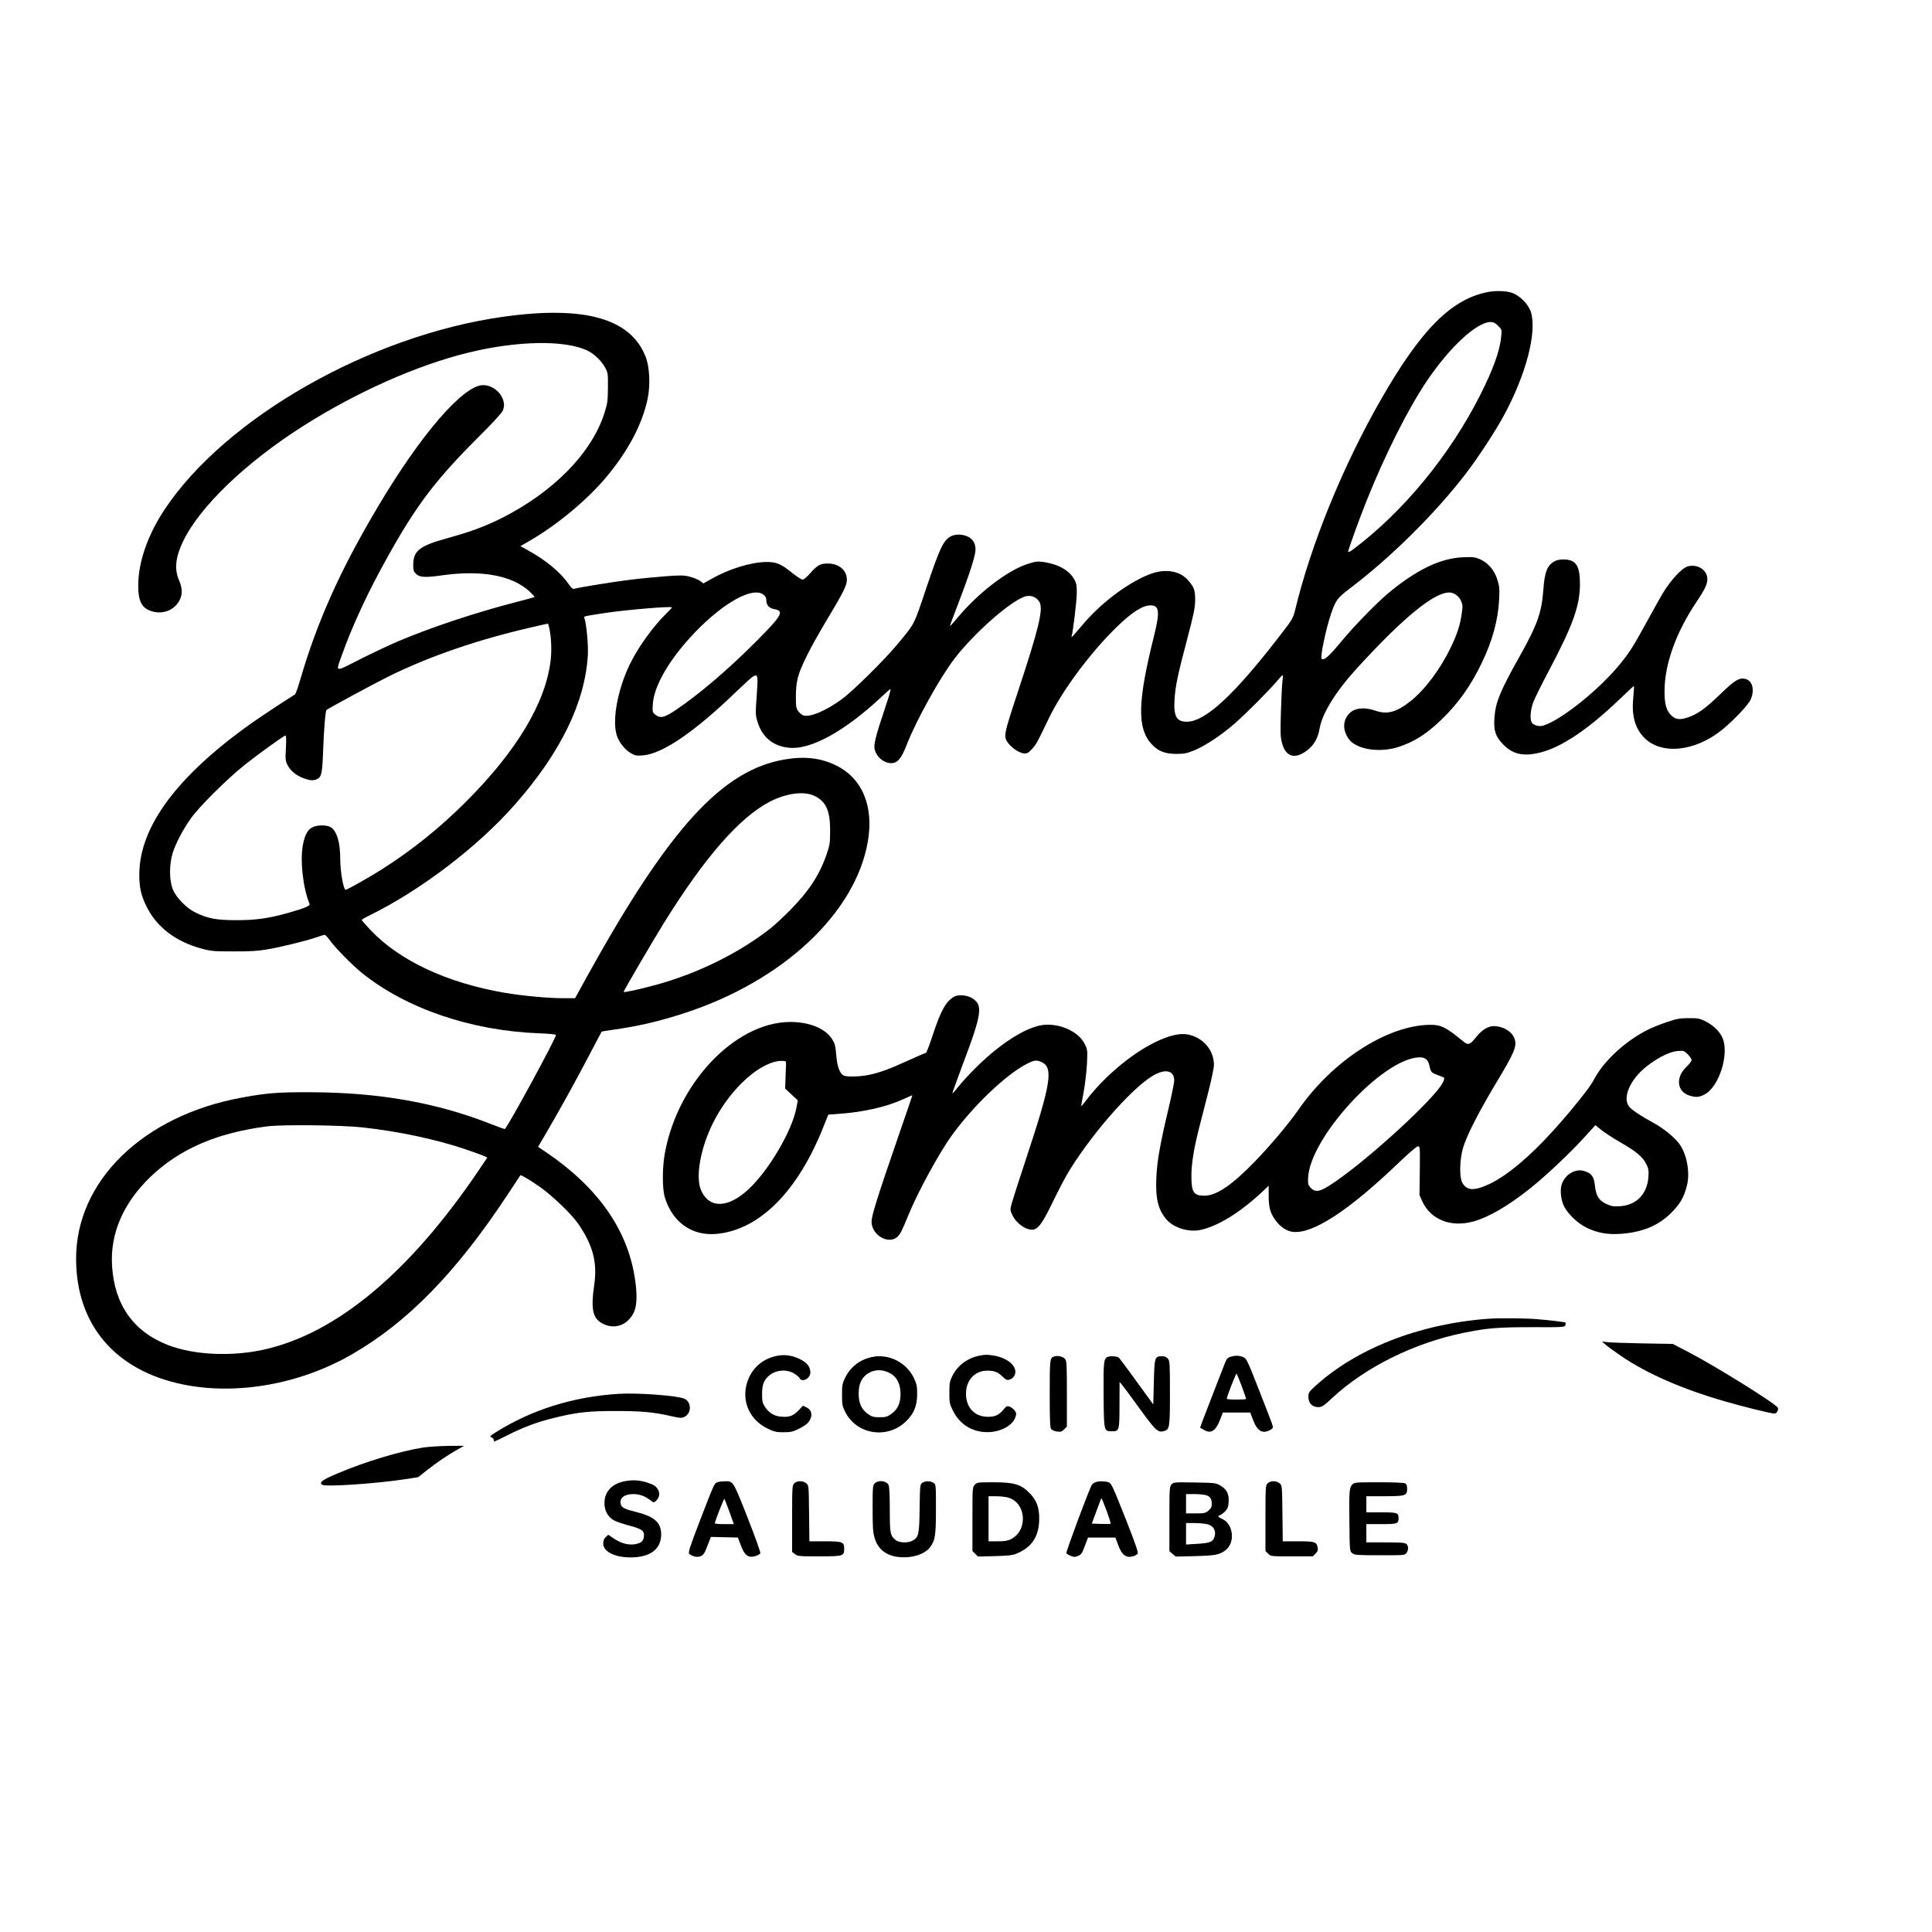
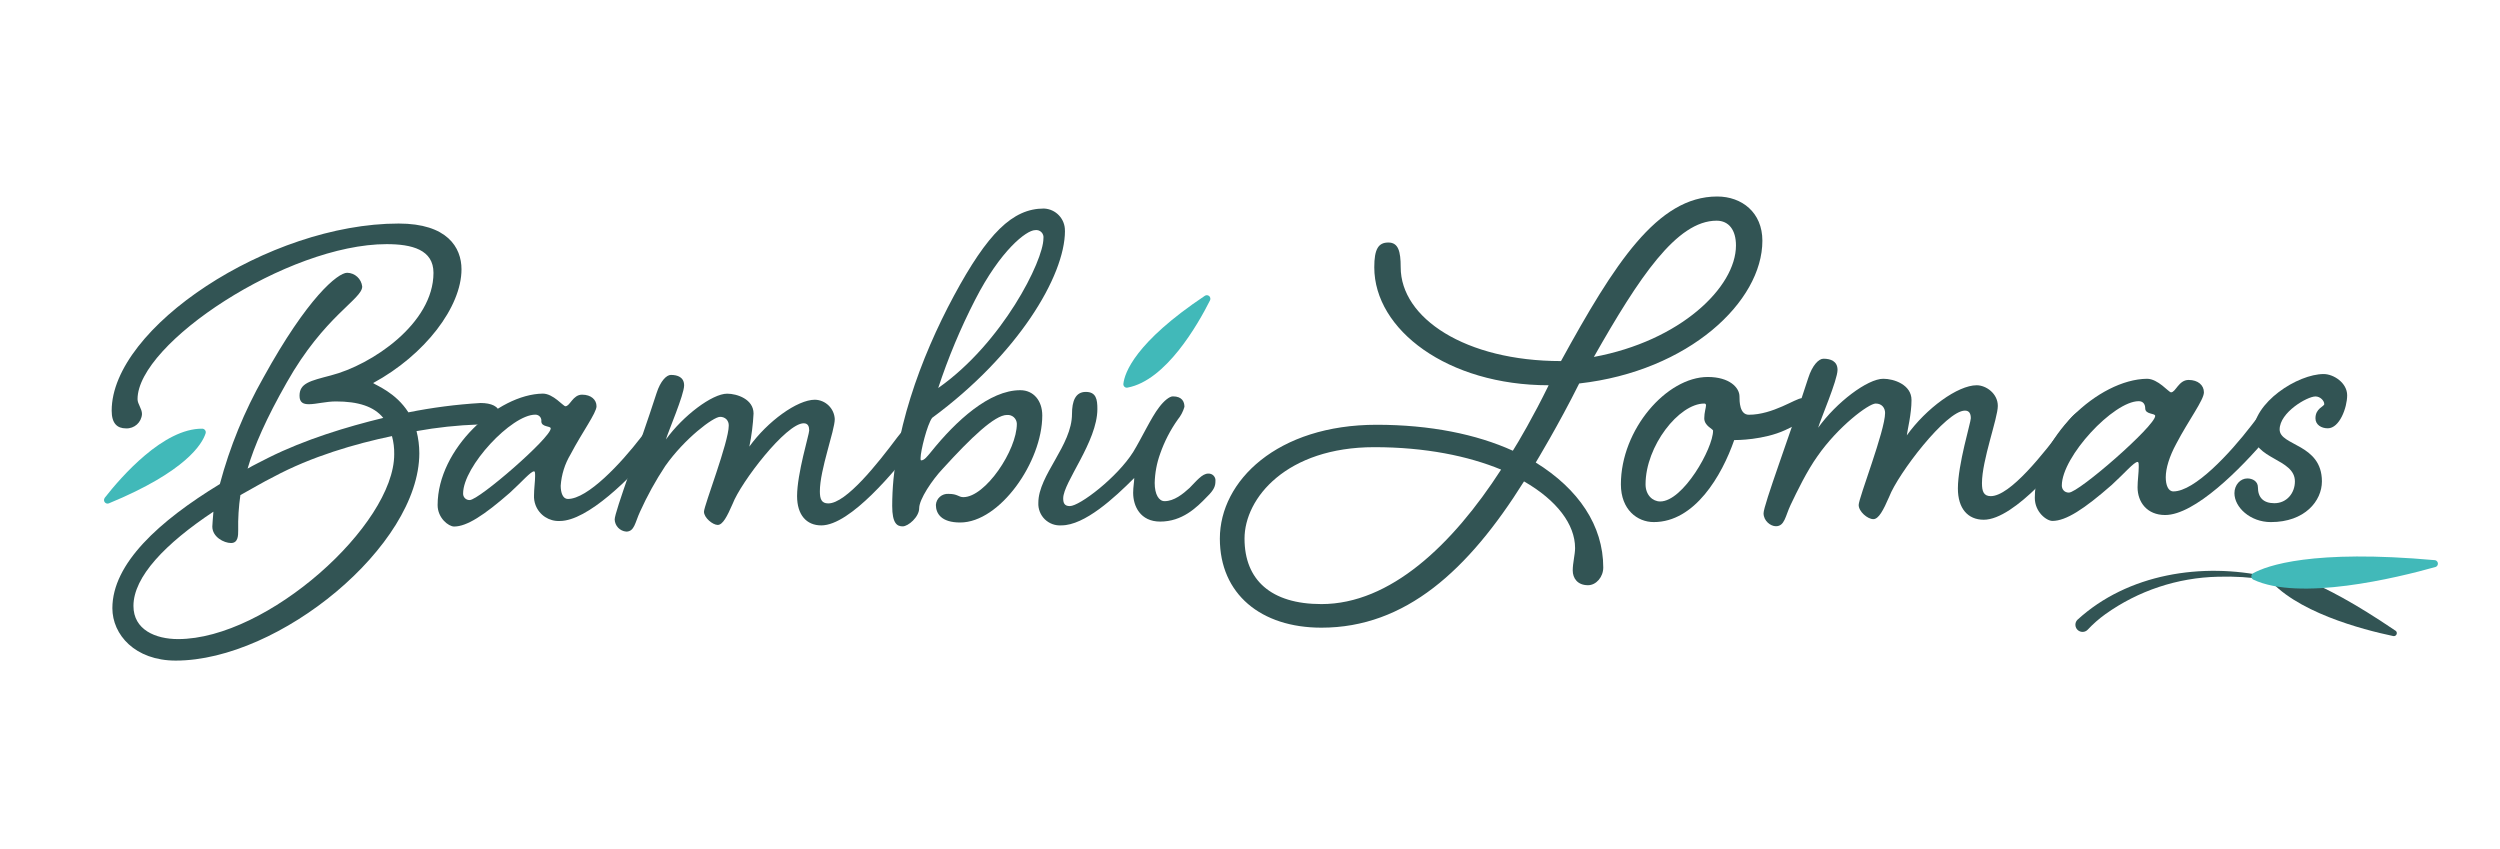
- <svg xmlns="http://www.w3.org/2000/svg" version="1.0" width="1800pt" height="1800pt" viewBox="0 0 1800 1800" preserveAspectRatio="xMidYMid meet">
-   <g transform="translate(0,1800) scale(0.1,-0.1)" fill="#000000" stroke="none">
-     <path d="M13861 15279 c-339 -66 -621 -349 -992 -996 -357 -622 -656 -1355 -804 -1972 -17 -70 -26 -85 -138 -230 -425 -552 -696 -804 -868 -805 -98 -1 -126 50 -116 209 9 130 29 225 115 550 66 251 76 301 77 375 0 93 -10 121 -68 186 -71 82 -200 106 -330 63 -196 -66 -464 -261 -639 -466 -108 -127 -121 -141 -114 -121 13 42 46 317 48 396 1 72 -2 94 -20 128 -44 86 -145 145 -283 167 -61 9 -74 8 -151 -16 -188 -59 -460 -267 -655 -500 -40 -48 -73 -84 -73 -80 0 5 35 100 79 213 94 244 150 417 158 480 8 66 -18 117 -71 141 -54 25 -122 24 -163 -1 -66 -40 -98 -110 -218 -464 -124 -370 -107 -337 -276 -541 -116 -141 -418 -439 -517 -510 -147 -107 -290 -168 -355 -151 -14 3 -36 21 -49 39 -21 29 -23 43 -23 137 0 70 6 129 19 178 24 97 118 283 261 522 162 270 195 335 195 389 0 89 -74 151 -179 151 -68 0 -98 -17 -162 -90 -30 -35 -60 -60 -72 -60 -10 0 -53 28 -96 62 -105 85 -148 103 -241 102 -142 -1 -350 -65 -511 -157 l-76 -43 -29 23 c-17 12 -59 30 -94 39 -58 15 -82 16 -230 5 -91 -7 -237 -21 -325 -32 -149 -18 -489 -73 -527 -85 -11 -3 -26 9 -49 43 -76 110 -211 223 -382 317 l-68 38 73 42 c265 152 545 384 730 605 204 245 334 493 383 731 25 124 17 291 -19 384 -138 359 -569 481 -1326 375 -1238 -173 -2583 -937 -3154 -1792 -158 -238 -247 -490 -248 -707 -1 -154 33 -218 129 -246 100 -29 200 9 250 93 35 60 35 117 0 200 -44 102 -32 210 38 358 154 323 586 738 1126 1080 494 313 1056 563 1530 679 463 114 915 120 1119 16 61 -31 128 -97 158 -155 26 -47 27 -57 26 -185 -1 -117 -4 -147 -28 -224 -115 -380 -479 -753 -976 -1000 -151 -74 -275 -120 -495 -181 -258 -71 -315 -117 -315 -250 0 -45 4 -60 23 -79 36 -36 86 -39 247 -16 366 51 651 -1 812 -149 29 -27 51 -51 48 -53 -3 -3 -79 -24 -170 -47 -380 -98 -797 -237 -1101 -366 -74 -31 -232 -106 -352 -166 -250 -126 -232 -132 -165 56 80 224 204 497 342 755 315 585 496 831 921 1255 127 126 218 225 229 248 47 102 -56 237 -182 239 -183 2 -582 -459 -984 -1138 -352 -593 -564 -1068 -723 -1614 -20 -68 -41 -128 -48 -131 -43 -25 -320 -207 -404 -267 -689 -489 -1041 -960 -1045 -1402 -2 -123 16 -202 67 -305 95 -193 271 -327 513 -393 89 -24 113 -26 297 -26 148 -1 229 4 310 18 120 19 375 82 469 115 33 12 64 21 71 21 6 0 27 -21 45 -47 49 -69 212 -235 300 -306 412 -333 1018 -540 1652 -564 87 -3 158 -10 158 -15 0 -31 -428 -820 -476 -877 -2 -2 -61 19 -131 47 -509 200 -1044 294 -1683 296 -300 1 -401 -7 -636 -50 -920 -167 -1547 -777 -1545 -1504 1 -613 366 -1041 998 -1169 499 -102 1090 3 1570 280 521 300 971 761 1449 1484 65 99 120 182 122 185 5 7 86 -41 186 -111 117 -83 290 -250 354 -342 137 -200 179 -360 148 -570 -32 -217 -15 -306 70 -354 115 -66 243 -22 300 102 29 61 32 168 9 315 -68 452 -343 844 -817 1168 l-85 57 82 140 c124 212 270 476 395 715 62 118 114 216 115 218 2 2 49 10 106 18 227 31 438 80 669 156 915 299 1589 930 1705 1595 58 331 -51 592 -296 712 -144 70 -291 87 -480 55 -581 -100 -1073 -639 -1834 -2011 l-117 -213 -113 0 c-136 0 -378 22 -540 50 -539 92 -982 299 -1253 585 -45 48 -82 90 -82 94 0 3 30 22 68 40 481 236 1013 641 1361 1037 426 484 653 952 678 1394 5 95 -14 294 -33 344 -6 15 -4 15 201 46 201 30 615 64 615 51 0 -4 -25 -31 -56 -61 -124 -122 -264 -318 -339 -475 -111 -233 -162 -511 -120 -652 19 -65 74 -136 131 -169 40 -24 53 -26 112 -22 183 13 487 221 882 604 69 66 136 127 149 133 42 23 45 6 31 -182 -12 -168 -12 -178 8 -243 44 -144 146 -227 296 -241 202 -19 517 155 856 472 36 33 73 67 82 74 12 9 0 -37 -43 -166 -94 -280 -112 -355 -99 -400 22 -71 86 -123 154 -123 57 0 94 43 141 165 91 234 313 634 451 813 198 255 557 564 673 579 48 7 95 -17 117 -59 34 -67 -8 -244 -196 -813 -143 -434 -144 -437 -94 -502 36 -47 110 -93 150 -93 26 0 40 9 71 44 40 45 45 54 156 286 125 260 395 621 638 855 139 134 236 195 308 195 83 0 89 -58 32 -288 -153 -612 -158 -857 -21 -1006 59 -64 125 -90 230 -90 73 0 96 5 164 32 104 43 247 137 377 249 103 89 327 314 404 406 21 26 42 47 45 47 3 0 3 -26 -2 -57 -4 -32 -10 -160 -14 -285 -6 -200 -5 -236 11 -293 35 -131 127 -153 242 -59 59 48 93 111 108 199 24 139 151 344 344 555 431 473 720 710 864 710 42 0 89 -33 108 -76 17 -37 18 -51 8 -119 -15 -108 -42 -192 -104 -320 -96 -200 -243 -395 -374 -498 -133 -104 -215 -126 -328 -88 -117 40 -214 22 -260 -48 -43 -63 -39 -139 10 -212 67 -100 287 -137 467 -78 145 47 263 122 399 254 158 152 274 316 377 530 99 206 152 400 161 591 5 95 3 122 -16 182 -26 88 -87 159 -163 192 -46 20 -64 22 -158 18 -203 -9 -412 -106 -665 -309 -118 -94 -333 -313 -473 -481 -113 -137 -158 -175 -179 -155 -15 15 41 281 88 418 44 129 59 148 181 241 378 286 793 698 1073 1063 113 147 274 392 354 540 207 380 311 775 255 965 -22 75 -109 162 -184 184 -57 17 -148 19 -219 5z m96 -314 c36 -36 36 -36 29 -103 -11 -127 -74 -301 -191 -534 -285 -568 -727 -1104 -1197 -1453 -21 -15 -38 -22 -38 -16 0 17 105 309 170 470 172 431 383 851 560 1116 214 319 468 555 599 555 25 0 42 -9 68 -35z m-6843 -2506 c19 -15 26 -30 26 -55 0 -42 27 -71 74 -79 96 -18 73 -58 -174 -306 -255 -256 -525 -486 -738 -630 -114 -77 -149 -85 -197 -47 -26 21 -27 24 -23 97 11 175 160 428 398 675 267 276 535 423 634 345z m-2001 -291 c22 -87 29 -214 18 -314 -45 -398 -314 -848 -790 -1324 -245 -244 -495 -446 -781 -628 -118 -75 -325 -192 -340 -192 -20 0 -50 171 -50 285 0 157 -32 264 -89 298 -37 22 -122 22 -167 1 -45 -21 -72 -67 -90 -156 -31 -143 -2 -411 60 -559 8 -18 -43 -40 -199 -84 -177 -51 -307 -69 -485 -68 -182 0 -263 15 -377 70 -84 40 -184 142 -213 218 -34 85 -34 229 -2 335 29 93 95 218 170 325 78 110 339 369 502 499 123 98 356 266 380 274 6 2 8 -40 4 -115 -6 -107 -5 -122 14 -159 28 -55 79 -98 147 -123 63 -24 93 -26 128 -10 43 20 50 51 58 279 7 189 21 355 31 365 16 15 442 245 583 315 383 188 825 340 1325 455 80 19 148 34 151 34 4 1 9 -9 12 -21z m2473 -1582 c109 -51 149 -138 148 -326 0 -114 -3 -133 -33 -220 -64 -189 -165 -343 -341 -521 -63 -64 -146 -141 -185 -171 -291 -228 -674 -417 -1061 -523 -158 -43 -304 -75 -304 -66 0 10 277 483 375 641 383 616 703 982 987 1131 152 78 316 101 414 55z m-4206 -3090 c342 -38 687 -112 964 -206 81 -28 159 -56 172 -63 l24 -12 -81 -120 c-643 -951 -1323 -1518 -2000 -1669 -303 -67 -652 -51 -895 43 -320 124 -498 375 -520 737 -19 299 103 583 355 827 271 261 621 413 1091 473 142 18 690 12 890 -10z" />
-     <path d="M14495 12776 c-77 -35 -104 -98 -116 -270 -15 -213 -57 -330 -222 -623 -182 -324 -225 -430 -234 -574 -8 -119 12 -175 86 -249 90 -90 190 -110 346 -70 198 51 444 217 735 496 72 70 132 125 134 123 1 -2 -2 -49 -7 -104 -17 -166 13 -282 95 -371 156 -169 473 -141 729 64 106 85 245 232 269 283 40 90 18 179 -50 194 -57 13 -98 -12 -231 -141 -136 -132 -210 -185 -295 -215 -78 -28 -117 -25 -158 11 -50 44 -69 109 -68 235 2 250 107 542 295 823 90 133 112 186 102 238 -13 71 -93 117 -174 99 -57 -12 -159 -121 -241 -255 -18 -30 -85 -149 -148 -265 -131 -239 -164 -291 -266 -413 -198 -235 -543 -508 -701 -553 -37 -11 -91 5 -105 31 -18 33 -11 117 15 187 14 38 79 169 145 293 225 426 290 607 290 809 0 165 -34 222 -137 228 -35 2 -70 -2 -88 -11z" />
-     <path d="M8885 8712 c-75 -47 -120 -129 -196 -359 -29 -90 -58 -163 -63 -163 -5 0 -75 -30 -155 -66 -183 -84 -276 -118 -374 -138 -87 -18 -209 -21 -238 -6 -36 20 -60 86 -68 191 -7 84 -12 105 -37 145 -56 91 -181 150 -341 161 -520 37 -1091 -533 -1218 -1217 -25 -133 -26 -335 -1 -415 70 -232 253 -362 481 -341 402 37 760 397 1000 1006 l42 105 104 8 c228 16 446 67 596 137 46 21 83 37 83 34 0 -2 -65 -193 -145 -424 -179 -518 -235 -698 -235 -752 0 -122 153 -215 237 -144 30 25 43 51 113 221 86 208 281 564 393 720 203 282 512 577 709 676 66 33 87 35 134 13 109 -52 85 -201 -140 -881 -69 -208 -132 -405 -141 -438 -15 -59 -15 -60 10 -111 39 -79 135 -142 196 -129 47 11 88 70 184 270 51 105 120 236 155 291 242 385 622 805 805 890 98 46 165 21 165 -63 0 -22 -25 -143 -55 -269 -79 -333 -106 -488 -112 -644 -8 -191 19 -294 97 -384 65 -74 199 -116 304 -97 163 30 380 163 589 360 l57 54 0 -95 c0 -108 15 -161 64 -228 44 -60 105 -101 160 -107 187 -22 523 198 994 650 91 87 161 147 173 147 19 0 19 -7 17 -227 l-3 -228 28 -61 c78 -168 265 -241 471 -185 146 40 328 146 532 309 142 113 361 319 494 464 l114 125 57 -46 c32 -25 111 -77 176 -114 146 -84 206 -134 240 -200 22 -44 25 -60 21 -122 -11 -159 -111 -263 -264 -273 -61 -4 -80 -1 -126 20 -71 33 -98 75 -108 169 -10 90 -32 119 -104 140 -82 23 -176 -35 -206 -126 -17 -52 -8 -141 20 -200 35 -73 131 -165 213 -204 98 -47 192 -64 308 -57 205 13 359 75 479 196 82 81 119 145 146 252 30 114 4 275 -59 375 -40 63 -147 154 -246 208 -132 73 -212 126 -235 158 -45 61 -17 173 70 279 92 113 281 229 386 236 55 4 59 3 93 -31 19 -19 35 -43 35 -53 0 -10 -22 -39 -49 -65 -104 -99 -87 -234 35 -268 56 -16 82 -14 131 10 139 67 239 384 169 534 -28 61 -90 118 -165 154 -49 23 -68 26 -151 25 -82 0 -110 -6 -202 -37 -58 -20 -135 -50 -170 -68 -217 -108 -422 -298 -511 -474 -32 -64 -216 -293 -377 -470 -217 -240 -423 -413 -585 -492 -148 -71 -220 -69 -262 10 -27 50 -24 208 6 316 32 114 142 331 310 611 175 291 197 345 170 417 -24 64 -107 113 -193 113 -52 0 -113 -38 -162 -101 -57 -72 -75 -79 -117 -45 -167 138 -213 160 -318 158 -398 -7 -903 -334 -1219 -787 -97 -139 -262 -335 -410 -488 -211 -218 -357 -317 -468 -317 -101 0 -122 31 -122 183 0 113 23 257 69 437 16 63 54 213 85 332 31 120 56 239 56 266 0 136 -98 253 -238 283 -79 16 -181 -7 -318 -75 -223 -111 -478 -328 -641 -546 -20 -27 -38 -48 -39 -47 -2 2 8 61 22 132 13 72 27 189 31 262 6 129 5 133 -21 187 -62 126 -266 208 -425 170 -162 -37 -389 -190 -601 -403 -58 -58 -127 -134 -154 -169 -27 -34 -51 -61 -53 -59 -2 2 42 123 96 268 183 484 192 558 83 622 -48 28 -130 33 -167 9z m4403 -582 c12 -11 24 -33 27 -48 15 -71 19 -76 77 -97 31 -11 59 -23 63 -27 3 -3 -2 -23 -13 -45 -75 -147 -674 -698 -1004 -924 -141 -96 -180 -105 -230 -52 -19 21 -23 34 -21 84 11 376 700 1124 1039 1128 27 1 47 -6 62 -19z m-5965 -60 c-1 -25 -4 -83 -5 -128 l-3 -84 59 -55 59 -55 -12 -65 c-40 -215 -254 -582 -445 -761 -190 -178 -364 -185 -442 -17 -58 123 -9 398 111 637 164 326 456 583 650 574 29 -1 30 -2 28 -46z" />
-     <path d="M13860 5713 c-639 -48 -1226 -278 -1612 -632 -53 -49 -58 -57 -58 -96 0 -57 36 -95 91 -95 35 0 48 9 134 88 305 285 768 513 1225 605 218 44 315 52 637 52 293 -1 302 0 307 19 3 11 4 21 3 23 -6 6 -153 24 -271 33 -120 9 -352 11 -456 3z" />
-     <path d="M14960 5471 c19 -17 87 -66 150 -109 238 -161 562 -303 956 -417 164 -48 436 -115 466 -115 21 0 40 33 32 54 -13 34 -582 389 -837 521 l-142 74 -285 5 c-157 3 -305 8 -330 12 l-45 6 35 -31z" />
-     <path d="M7230 5366 c-115 -26 -201 -94 -250 -197 -86 -183 -16 -386 166 -476 68 -33 83 -37 154 -37 68 0 87 5 144 33 36 17 75 44 86 58 44 56 38 115 -15 140 l-34 16 -44 -46 c-50 -51 -86 -63 -167 -55 -59 6 -109 37 -144 92 -22 34 -26 51 -26 119 0 94 21 141 83 184 59 41 150 45 211 9 25 -15 50 -35 56 -46 23 -44 100 -3 100 53 0 54 -34 95 -103 127 -76 35 -144 43 -217 26z" />
-     <path d="M9123 5369 c-109 -21 -203 -92 -250 -188 -25 -50 -28 -67 -28 -156 0 -93 2 -105 33 -167 62 -127 178 -200 318 -201 123 -1 238 60 264 139 11 32 10 39 -7 63 -11 14 -32 30 -47 36 -24 8 -30 5 -57 -28 -41 -50 -77 -67 -144 -67 -124 0 -205 85 -205 215 0 127 82 215 199 215 64 0 98 -13 142 -56 29 -29 41 -34 63 -28 32 8 56 39 56 74 0 65 -83 129 -194 149 -67 12 -83 12 -143 0z" />
-     <path d="M8120 5356 c-112 -25 -197 -92 -247 -194 -25 -51 -28 -68 -28 -157 0 -89 3 -106 28 -156 103 -211 384 -260 560 -99 79 72 112 149 112 260 0 73 -4 94 -29 148 -69 149 -239 234 -396 198z m178 -153 c60 -34 92 -100 92 -191 0 -86 -28 -145 -87 -186 -37 -26 -52 -30 -108 -30 -56 0 -71 4 -108 30 -60 42 -87 100 -87 189 0 85 23 141 72 178 66 51 149 54 226 10z" />
-     <path d="M9825 5363 c-44 -11 -45 -21 -45 -348 0 -238 3 -315 13 -329 7 -9 31 -20 54 -23 35 -5 45 -2 67 20 l26 26 0 304 c0 276 -2 307 -17 326 -19 22 -64 33 -98 24z" />
-     <path d="M10330 5361 c-48 -13 -50 -33 -48 -358 3 -342 2 -338 79 -338 67 0 69 8 69 249 l1 211 22 -26 c12 -14 87 -115 165 -223 151 -207 170 -225 227 -209 52 15 55 31 55 354 0 275 -1 298 -19 320 -13 16 -29 23 -55 23 -68 0 -70 -9 -76 -242 l-5 -207 -158 217 c-86 120 -161 219 -165 221 -17 10 -69 15 -92 8z" />
-     <path d="M11464 5359 c-25 -7 -36 -19 -49 -52 -18 -44 -169 -435 -211 -545 l-23 -63 32 -19 c67 -41 112 -15 153 90 l27 70 128 0 127 0 27 -70 c39 -103 86 -131 157 -94 23 12 29 21 26 38 -2 12 -58 158 -124 325 -113 289 -121 305 -151 317 -36 16 -73 17 -119 3z m105 -274 c22 -61 41 -114 41 -118 0 -9 -180 -9 -180 1 -1 19 86 240 91 234 4 -4 25 -57 48 -117z" />
-     <path d="M5765 5014 c-423 -26 -811 -148 -1144 -357 -57 -36 -61 -41 -42 -48 11 -5 21 -15 21 -24 0 -8 3 -15 7 -15 3 0 58 26 122 59 146 74 278 123 430 160 218 54 323 65 581 65 236 0 350 -10 518 -49 84 -20 104 -19 135 5 52 41 43 130 -15 158 -62 29 -433 57 -613 46z" />
-     <path d="M3945 4514 c-217 -34 -537 -130 -799 -241 -143 -60 -175 -84 -145 -106 29 -22 499 10 777 52 l119 19 78 62 c95 75 199 146 286 194 l64 36 -145 -1 c-80 -1 -185 -8 -235 -15z" />
-     <path d="M5803 4196 c-99 -24 -159 -86 -170 -173 -10 -85 26 -157 95 -192 21 -10 82 -31 137 -45 110 -30 135 -46 135 -88 0 -42 -15 -64 -51 -77 -71 -24 -150 -9 -230 45 l-52 35 -24 -22 c-16 -16 -23 -34 -23 -60 0 -75 107 -129 255 -129 182 0 284 76 285 213 0 113 -63 169 -240 212 -92 22 -127 39 -135 66 -19 58 28 99 115 99 57 0 108 -18 158 -56 31 -25 34 -25 52 -9 31 28 40 69 24 100 -20 39 -39 52 -113 75 -71 22 -141 24 -218 6z" />
-     <path d="M6682 4190 c-28 -12 -31 -20 -167 -373 -84 -219 -104 -281 -95 -292 19 -22 74 -37 101 -26 33 12 42 24 74 109 l28 73 126 -3 126 -3 25 -67 c30 -78 51 -104 88 -111 29 -5 85 13 96 32 4 6 -50 156 -119 332 -139 351 -132 340 -218 338 -23 0 -52 -4 -65 -9z m114 -275 l41 -115 -88 0 c-49 0 -89 3 -89 8 0 17 84 232 89 227 3 -3 24 -57 47 -120z" />
-     <path d="M7400 4180 c-19 -19 -20 -33 -20 -329 l0 -310 26 -20 c25 -20 40 -21 223 -21 227 0 236 2 236 70 0 65 -14 70 -181 70 l-143 0 -3 261 c-3 260 -3 261 -27 280 -31 25 -85 25 -111 -1z" />
-     <path d="M8150 4180 c-19 -19 -20 -33 -20 -234 0 -186 3 -222 20 -279 38 -124 142 -184 301 -175 91 5 176 42 213 91 49 65 56 110 56 357 0 225 0 229 -22 244 -28 20 -77 20 -105 1 -21 -15 -22 -23 -25 -238 -3 -245 -9 -272 -68 -302 -43 -22 -122 -20 -154 6 -52 41 -56 61 -56 283 0 130 -4 214 -11 230 -19 40 -95 50 -129 16z" />
-     <path d="M10205 4190 c-12 -4 -25 -14 -31 -21 -21 -28 -245 -629 -239 -640 4 -6 23 -17 41 -25 29 -12 39 -12 68 0 29 12 38 24 63 92 l30 79 128 0 127 0 24 -65 c27 -71 47 -98 83 -111 27 -11 82 4 100 25 9 10 -20 92 -115 334 -120 302 -129 322 -157 332 -35 12 -93 12 -122 0z m105 -265 c23 -64 40 -118 38 -121 -3 -3 -44 -4 -91 -2 l-85 3 39 105 c22 58 41 111 44 118 2 6 6 12 8 12 2 0 23 -52 47 -115z" />
-     <path d="M11810 4180 c-19 -19 -20 -33 -20 -325 l0 -306 25 -24 c24 -25 25 -25 220 -25 l196 0 26 26 c20 20 24 31 19 57 -10 52 -25 57 -182 57 l-143 0 -3 261 c-3 260 -3 261 -27 280 -31 25 -85 25 -111 -1z" />
-     <path d="M9082 4167 c-22 -23 -22 -29 -22 -321 l0 -297 26 -25 25 -26 157 4 c123 3 167 8 202 23 144 59 210 160 212 320 2 109 -24 178 -92 247 -81 80 -142 98 -339 98 -141 0 -148 -1 -169 -23z m305 -118 c174 -44 195 -306 32 -389 -29 -15 -59 -20 -124 -20 l-85 0 0 210 0 210 66 0 c36 0 86 -5 111 -11z" />
-     <path d="M10915 4170 c-19 -21 -20 -38 -20 -322 l0 -300 29 -25 30 -25 180 4 c189 5 226 12 283 54 93 70 76 243 -29 292 -42 19 -47 28 -20 36 10 4 31 20 47 36 23 24 29 41 32 87 5 74 -18 119 -78 153 -42 24 -52 25 -239 28 -190 3 -196 3 -215 -18z m324 -101 c37 -13 51 -35 51 -82 0 -27 -7 -41 -31 -61 -28 -24 -38 -26 -120 -26 l-89 0 0 90 0 90 79 0 c43 0 92 -5 110 -11z m6 -269 c66 -15 93 -70 64 -134 -16 -34 -47 -43 -161 -50 l-98 -6 0 100 0 100 78 0 c42 0 95 -5 117 -10z" />
-     <path d="M12601 4171 c-30 -30 -33 -63 -29 -354 3 -269 3 -269 27 -288 21 -17 42 -19 257 -19 229 0 233 0 248 22 20 29 20 62 0 82 -13 13 -45 16 -195 16 l-179 0 0 85 0 85 138 0 c151 0 162 4 162 55 0 51 -11 55 -162 55 l-138 0 0 75 0 75 168 0 c196 0 212 5 212 70 0 29 -5 42 -19 50 -12 6 -109 10 -245 10 -211 0 -227 -1 -245 -19z" />
+ <svg xmlns="http://www.w3.org/2000/svg" version="1.1" id="Capa_1" x="0px" y="0px" viewBox="0 0 1831 621.47" style="enable-background:new 0 0 1831 621.47;" xml:space="preserve">
+   <style type="text/css">
+ 	.st0{fill:#325454;}
+ 	.st1{fill:#41B9B9;}
+ </style>
+   <g>
+     <g>
+       <path class="st0" d="M1521.41,454.03c36.99-33.94,91.52-42.21,139.23-31.68c0.15,0.03,0.29,0.08,0.42,0.16    c0.13,0.08,0.24,0.19,0.32,0.32c0.09,0.12,0.15,0.27,0.17,0.42c0.03,0.15,0.03,0.31,0,0.46c-0.07,0.29-0.23,0.54-0.47,0.71    c-0.24,0.18-0.54,0.25-0.83,0.21c-11.82-1.86-23.79-2.61-35.75-2.23c-29.68,0.64-58.47,10.22-82.61,27.48    c-4.63,3.33-8.92,7.11-12.82,11.27c-0.94,1.02-2.25,1.61-3.64,1.66c-1.38,0.04-2.73-0.46-3.74-1.41    c-0.51-0.46-0.92-1.02-1.19-1.65c-0.58-1.27-0.64-2.72-0.15-4.02C1520.59,455.1,1520.95,454.52,1521.41,454.03z" />
+       <path class="st0" d="M1752.43,465.76c-21.76-4.57-72.43-17.68-92.47-43.81c-0.72-0.96-0.52-2.32,0.44-3.04    c0.03-0.02,0.05-0.04,0.08-0.06c0.32-0.23,0.7-0.36,1.09-0.39c8.45-0.52,33.39,3.09,92.47,43.19c1.13,0.44,1.69,1.72,1.25,2.86    C1754.84,465.65,1753.56,466.21,1752.43,465.76z" />
+       <path class="st1" d="M1783.94,415.21c-29.04,8.18-99.9,25.3-133.72,9.26c-0.84-0.47-1.36-1.36-1.34-2.32    c-0.02-0.97,0.5-1.87,1.34-2.33c10.02-5.53,43.15-17.64,133.34-9.54c0.52,0.14,0.99,0.43,1.34,0.85c0.36,0.42,0.58,0.94,0.62,1.49    c0.04,0.55-0.1,1.1-0.39,1.57C1784.86,414.64,1784.44,415,1783.94,415.21z" />
+     </g>
+     <g>
+       <path class="st1" d="M886.2,220.02c-9,17.89-32.3,58.62-60.36,63.86c-0.4,0.09-0.81,0.09-1.21,0c-0.39-0.12-0.74-0.32-1.05-0.59    c-0.3-0.28-0.54-0.62-0.68-1.01c-0.14-0.39-0.18-0.8-0.13-1.21c0.89-7.95,8.48-30.22,59.61-64.39c0.47-0.35,1.05-0.52,1.64-0.48    c0.59,0.03,1.14,0.26,1.58,0.64c0.44,0.38,0.74,0.9,0.83,1.48C886.55,218.91,886.47,219.5,886.2,220.02z" />
+       <g>
+         <path class="st0" d="M1006.52,195.76c0-13.39,3.01-18.14,10.32-18.14c7.31,0,9.03,6.48,9.03,18.14     c0,37.15,47.3,68.69,117.4,68.69c39.13-71.28,70.53-120.53,114.39-120.53c18.06,0,33.11,11.66,33.11,32.4     c0,44.5-53.75,95.47-134.17,104.54c-15.05,30.24-31.82,57.89-31.82,57.89c31.39,19.44,49.45,46.22,49.45,76.9     c0,6.91-5.16,12.96-11.18,12.96c-7.74,0-11.18-5.18-11.18-10.8c0-5.62,1.72-11.66,1.72-16.42c0-17.28-13.33-34.99-37.41-48.82     c-40.85,65.23-86.87,107.14-148.36,107.14c-44.29,0-74.4-24.62-74.4-65.23c0-42.34,42.14-83.38,114.82-83.38     c39.13,0,73.11,6.91,99.77,19.01c3.87-6.05,15.05-25.06,26.23-47.95C1060.28,282.16,1006.52,241.55,1006.52,195.76z      M911.49,394.48c0,30.24,19.35,47.95,56.33,47.95c50.31,0,95.9-43.2,131.59-98.5c-24.08-9.94-55.47-16.42-92.89-16.42     C942.45,327.52,911.49,364.67,911.49,394.48z M1257.23,161.63c-29.24,0-56.76,41.47-89.88,99.79     c63.22-11.66,104.07-50.98,104.07-81.65C1271.43,168.54,1266.26,161.63,1257.23,161.63z" />
+         <path class="st0" d="M1274,290.37c0,3.46,0,13.39,6.88,13.39c17.63,0,34.4-12.1,38.7-12.1s7.74,3.02,7.74,7.34     s-5.59,9.5-19.78,15.98c-15.91,7.34-35.69,7.34-37.41,7.34c-9.03,25.92-28.81,60.05-58.91,60.05c-12.04,0-24.08-9.07-24.08-27.65     c0-40.18,33.54-78.62,63.65-78.62C1266.69,276.11,1274,283.89,1274,290.37z M1205.2,354.74c0,7.78,5.16,12.53,10.75,12.53     c16.77,0,38.7-38.88,38.7-51.84c0-1.3-6.45-3.46-6.45-9.07c0-4.32,1.29-7.78,1.29-9.5c0-0.86-0.43-1.3-1.29-1.3     C1229.71,295.55,1205.2,326.66,1205.2,354.74z" />
+         <path class="st0" d="M1512.23,311.54c5.16-6.48,8.6-10.8,13.33-10.8c3.87,0,6.02,2.59,6.02,6.05c0,3.89-1.72,6.48-6.88,12.53     c-13.33,17.28-49.02,61.34-71.82,61.34c-11.61,0-18.92-8.21-18.92-22.9c0-17.71,9.46-48.38,9.46-51.41c0-3.02-0.86-5.62-4.3-5.62     c-13.76,0-49.02,46.22-55.47,63.07c-4.3,9.94-7.74,16.42-11.61,16.42c-4.3,0-10.75-5.62-10.75-10.37     c0-5.18,19.35-54.43,19.35-67.39c0-3.46-2.15-6.91-6.88-6.91c-5.16,0-27.52,16.85-42.57,38.45     c-7.74,10.8-15.05,25.92-19.78,35.86c-3.87,8.21-4.3,15.55-10.75,15.55c-3.87,0-9.03-3.89-9.03-9.5     c0-6.05,19.35-57.46,32.68-98.93c3.01-9.5,7.74-14.26,11.18-14.26c5.16,0,10.32,1.73,10.32,8.21c0,7.34-12.47,36.29-14.19,42.34     c13.33-18.58,36.12-35.86,47.73-35.86c7.74,0,20.64,4.32,20.64,15.55c0,10.37-3.01,22.03-3.44,25.92     c14.19-19.87,37.41-36.72,51.17-36.72c6.88,0,15.48,6.05,15.48,15.12c0,9.07-11.61,39.74-11.61,56.59c0,6.05,1.29,9.5,6.45,9.5     C1472.24,363.38,1496.75,332.27,1512.23,311.54z" />
+         <path class="st0" d="M1602.97,278.27c6.88,0,11.18,3.89,11.18,9.07c0,5.62-11.18,20.3-20.21,37.58     c-5.16,9.5-7.74,18.14-7.74,24.62c0,5.62,1.72,10.37,5.59,10.37c15.48,0,41.28-27.65,57.19-48.38c4.73-6.48,8.6-10.8,12.9-10.8     c4.3,0,6.02,2.59,6.02,6.05c0,3.89-1.72,6.48-6.45,12.53c-20.64,24.62-54.18,57.89-75.69,57.89c-13.33,0-20.21-9.5-20.21-20.3     c0-4.75,0.86-10.8,0.86-14.69c0-2.59,0-3.89-0.86-3.89c-2.58,0-9.46,8.21-18.92,16.85c-20.21,17.71-33.54,26.35-43.43,26.35     c-4.3,0-12.9-6.48-12.9-16.85c0-44.06,46.87-86.83,82.14-87.26c8.17,0,15.91,9.94,17.63,9.94     C1593.5,287.34,1595.65,278.27,1602.97,278.27z M1510.08,355.6c0,2.59,1.72,5.18,5.16,5.18c7.31,0,63.22-48.82,63.22-56.16     c0-2.16-7.31-0.86-7.31-5.62c0-2.59-1.29-5.18-4.73-5.18C1547.92,293.82,1510.08,334.43,1510.08,355.6z" />
+         <path class="st0" d="M1650.26,317.15c0-22.46,32.68-43.2,51.6-43.2c7.31,0,17.2,6.48,17.2,15.55c0,9.07-5.59,24.19-14.19,24.19     c-4.73,0-9.03-2.59-9.03-7.34c0-7.34,6.45-8.64,6.45-10.37c0-2.59-3.01-5.62-6.45-5.62c-6.02,0-26.23,11.66-26.23,24.19     c0,12.1,30.96,10.37,30.96,38.02c0,14.26-12.47,29.81-37.41,29.81c-15.05,0-26.66-10.8-26.66-21.17c0-6.05,4.3-10.8,9.46-10.8     c3.87,0,7.74,2.16,7.74,6.48c0,7.34,3.87,11.66,12.04,11.66c9.03,0,15.05-7.34,15.05-15.98     C1680.8,335.73,1650.26,336.59,1650.26,317.15z" />
+       </g>
+       <path class="st0" d="M287.08,319.39c-27.03,5.65-58.94,14.93-86.8,29.9c-8.05,4.02-16.1,8.88-24.22,13.32    c-1.25,8.56-1.79,17.21-1.61,25.86c0,3.64,0,9.24-5.23,9.24c-5.23,0-13.72-4.44-13.72-12.07c0-1.61,0.4-5.24,0.8-10.89    c-35.14,23.37-58.56,47.6-58.56,69.07c0,17.37,16.1,24.25,32.7,24.25c65.38,0,158.28-83.63,158.28-135.34    C288.81,328.22,288.26,323.73,287.08,319.39z M265.28,209.88c0,9.26-27.74,21.46-55.29,70.3c-14.94,26.25-23.82,46.46-28.66,63.04    c4.84-2.82,10.07-5.24,15.41-8.05c26.67-13.32,57.33-22.62,83.96-29.09c-6.84-8.48-18.48-12.07-34.7-12.07    c-7.27,0-14.51,2.04-19.79,2.04c-4.02,0-6.84-1.19-6.84-6.17c0-9.26,7.67-10.89,22.99-14.93c29.86-7.69,75.12-37.97,75.12-75.12    c0-16.97-15.76-21.02-34.31-21.02c-72.65,0-182.43,72.72-182.43,113.53c0,3.64,3.25,6.88,3.25,10.92    c-0.39,6.11-5.61,10.78-11.72,10.49c-6.44,0-10.48-3.64-10.48-12.93c-0.08-60.72,114.95-137.1,210.19-137.1    c35.53,0,46.02,17.44,46.02,33.53c0,27.48-26.64,62.63-64.73,83.3c2,1.62,16.55,6.87,25.83,21.46c17.45-3.5,35.12-5.79,52.89-6.85    c7.65,0,13.71,2.41,13.71,7.69s-4.44,8.05-15.41,8.05c-15.17,0.53-30.28,2.14-45.22,4.84c1.34,5.29,2.03,10.72,2.04,16.18    c0,67.86-102.55,151.9-178.4,151.9c-29.86,0-46.41-19.01-46.41-38.38c0-32.73,34.3-63.86,78.72-90.92    c7.27-27.25,17.99-53.45,31.9-77.99c32.27-58.6,54.5-76.75,61.34-76.75c5.7,0.11,10.43,4.45,11.03,10.13L265.28,209.88z" />
+       <path class="st0" d="M339.18,361.42c-0.02,0.64,0.08,1.28,0.31,1.88c0.24,0.6,0.59,1.14,1.05,1.6c0.92,0.91,2.18,1.39,3.47,1.34    c6.84,0,59.34-45.61,59.34-52.45c0-2.01-6.88-0.8-6.88-5.24c0.24-1.92-0.83-3.77-2.62-4.51c-0.57-0.24-1.19-0.36-1.81-0.34    C374.68,303.63,339.18,341.6,339.18,361.42z M426.37,289.06c6.48,0,10.52,3.65,10.52,8.49s-10.52,19.01-18.99,35.17    c-4.2,6.99-6.68,14.87-7.24,23c0,5.24,1.61,9.72,5.24,9.72c14.51,0,38.74-25.89,53.65-45.26c4.44-6.17,8.05-10.11,12.07-10.11    c0.76-0.09,1.53,0,2.25,0.25c1.47,0.52,2.63,1.68,3.14,3.15c0.25,0.73,0.34,1.5,0.24,2.27c0,3.64-1.6,6.17-6.16,11.68    c-19.4,23.04-50.89,54.15-71.09,54.15c-7.79,0.39-14.94-4.27-17.73-11.55c-0.9-2.37-1.3-4.9-1.15-7.43    c0-4.44,0.79-10.11,0.79-13.72c0-2.44,0-3.65-0.79-3.65c-2.44,0-8.88,7.69-17.76,15.73c-18.99,16.57-31.51,24.68-40.78,24.68    c-4.02,0-12.07-6.17-12.07-15.73c0-41.21,44.01-81.22,77.06-81.62c7.63,0,14.92,9.26,16.55,9.26c3.34,0.05,5.38-8.49,12.22-8.49    H426.37z" />
+       <path class="st0" d="M657.27,320.2c4.84-6.17,8.05-10.11,12.51-10.11c0.76-0.05,1.52,0.06,2.23,0.32    c0.71,0.27,1.35,0.68,1.89,1.22c0.53,0.55,0.94,1.19,1.21,1.9c0.27,0.71,0.38,1.47,0.32,2.23c0,3.64-1.61,6.17-6.48,11.68    c-12.51,16.18-46.02,57.36-67.42,57.36c-10.88,0-17.75-7.69-17.75-21.46c0-16.57,8.88-45.26,8.88-48.06c0-2.8-0.8-5.27-4.02-5.27    c-12.92,0-46.02,43.18-52.07,59.02c-4.02,9.26-7.27,15.43-10.91,15.43c-3.64,0-10.07-5.24-10.07-9.68s18.15-50.97,18.15-63.04    c0.04-0.86-0.1-1.73-0.4-2.54c-0.29-0.8-0.75-1.53-1.34-2.15c-0.62-0.59-1.35-1.05-2.15-1.34c-0.81-0.31-1.67-0.45-2.54-0.4    c-4.83,0-25.82,15.76-40.07,35.98c-7.05,10.66-13.24,21.88-18.5,33.53c-3.59,7.67-4.02,14.53-10.07,14.53    c-4.67-0.38-8.31-4.2-8.48-8.88c0-5.65,18.16-53.75,30.68-92.55c2.83-8.88,7.27-13.33,10.5-13.33c4.84,0,9.68,1.61,9.68,7.69    c0,6.85-11.72,33.94-13.32,39.58c12.51-17.37,33.91-33.53,44.81-33.53c7.24,0,19.36,4.02,19.36,14.55    c-0.41,8.14-1.44,16.24-3.09,24.22c13.32-18.51,35.12-34.34,48.03-34.34c7.81,0.19,14.15,6.36,14.54,14.16    c0,8.48-10.91,37.02-10.91,52.9c0,5.67,1.19,8.88,6.16,8.88C619.72,368.7,642.71,339.66,657.27,320.2z" />
+       <path class="st0" d="M714.17,219.59c-10.68,20.79-19.72,42.39-27.03,64.6c47.22-33.13,77.06-93.32,77.06-109.48    c0.14-0.84,0.08-1.71-0.17-2.52c-0.53-1.65-1.82-2.95-3.47-3.47c-0.81-0.26-1.68-0.32-2.52-0.17    C751.71,168.69,732.76,183.22,714.17,219.59z M779.98,169.09c0,33.13-34.7,90.89-97.28,136.94c-3.64,4.88-8.48,24.25-8.48,29.51    c0,0.83,0,1.64,0.4,1.64c2.4,0,4.44-2.84,7.24-6.17c18.5-23.02,42.82-45.23,65.4-45.23c9.68,0,16.1,7.66,16.1,18.51    c0,33.94-31.07,78.39-60.13,78.39c-13.75,0-17.79-6.48-17.79-12.92c0.34-4.77,4.47-8.36,9.24-8.05c6.85,0,7.24,2.4,10.89,2.4    c16.1,0,39.17-34.33,39.17-53.73c-0.05-1.84-0.85-3.58-2.23-4.82c-0.68-0.6-1.48-1.06-2.35-1.34c-0.87-0.28-1.78-0.38-2.68-0.3    c-8.88,0-26.26,16.57-46.83,39.18c-8.05,8.49-17.44,22.64-17.44,29.09c0,6.45-8.05,13.32-12.07,13.32c-4.02,0-7.69-2-7.69-14.93    c0-51.74,20.59-108.27,45.19-153.93s42.91-63.92,65.9-63.92c8.72,0.33,15.58,7.58,15.41,16.31V169.09z" />
+       <path class="st0" d="M871.22,357.37c5.24-5.27,9.24-10.52,13.72-10.52c0.73-0.04,1.46,0.08,2.15,0.35c0.68,0.28,1.29,0.7,1.8,1.23    c0.49,0.55,0.87,1.19,1.1,1.89c0.22,0.7,0.29,1.44,0.19,2.17c0,3.23-0.8,6.17-6.16,11.32c-7.69,8.05-18.19,18.2-34.31,18.2    c-14.55,0-19.79-11.32-19.79-21.05c0-4.44,0.8-8.05,0.8-10.88c-14.53,14.58-36.35,34.7-53.31,34.7c-2.23,0.16-4.47-0.15-6.57-0.91    c-2.1-0.78-4.02-1.98-5.63-3.54c-1.6-1.57-2.85-3.46-3.66-5.55c-0.82-2.08-1.19-4.32-1.07-6.56c0-20.2,24.65-42.01,24.65-65.03    c0-9.26,2.43-16.16,10.11-16.16s8.48,5.65,8.48,12.53c0,23.84-25.03,53.73-25.03,65.43c0,3.23,0.79,5.67,4.83,5.67    c7.28,0,34.71-21.01,46.42-39.61c6.17-10.09,13.32-25.49,18.95-32.7c3.64-4.87,7.67-8.05,10.11-8.05c6.84,0,8.48,4.02,8.48,7.66    c-0.96,3.39-2.61,6.54-4.84,9.26c-5.46,7.7-9.81,16.13-12.92,25.04c-2.5,6.89-3.86,14.14-4.02,21.46c0,8.49,3.09,13.33,7.24,13.33    C859.91,367.05,866.37,361.81,871.22,357.37z" />
+       <path class="st1" d="M76.65,364.66c12.33-15.76,43.15-50.97,71.51-50.69c0.4,0.01,0.8,0.12,1.15,0.31    c0.36,0.19,0.67,0.46,0.9,0.79c0.24,0.32,0.4,0.7,0.47,1.1c0.06,0.4,0.02,0.81-0.09,1.19c-2.43,7.66-14.23,27.95-70.89,51.31    c-0.53,0.2-1.11,0.23-1.66,0.08c-0.53-0.17-1-0.49-1.34-0.94c-0.7-0.93-0.7-2.22,0-3.15H76.65z" />
+     </g>
  </g>
</svg>
